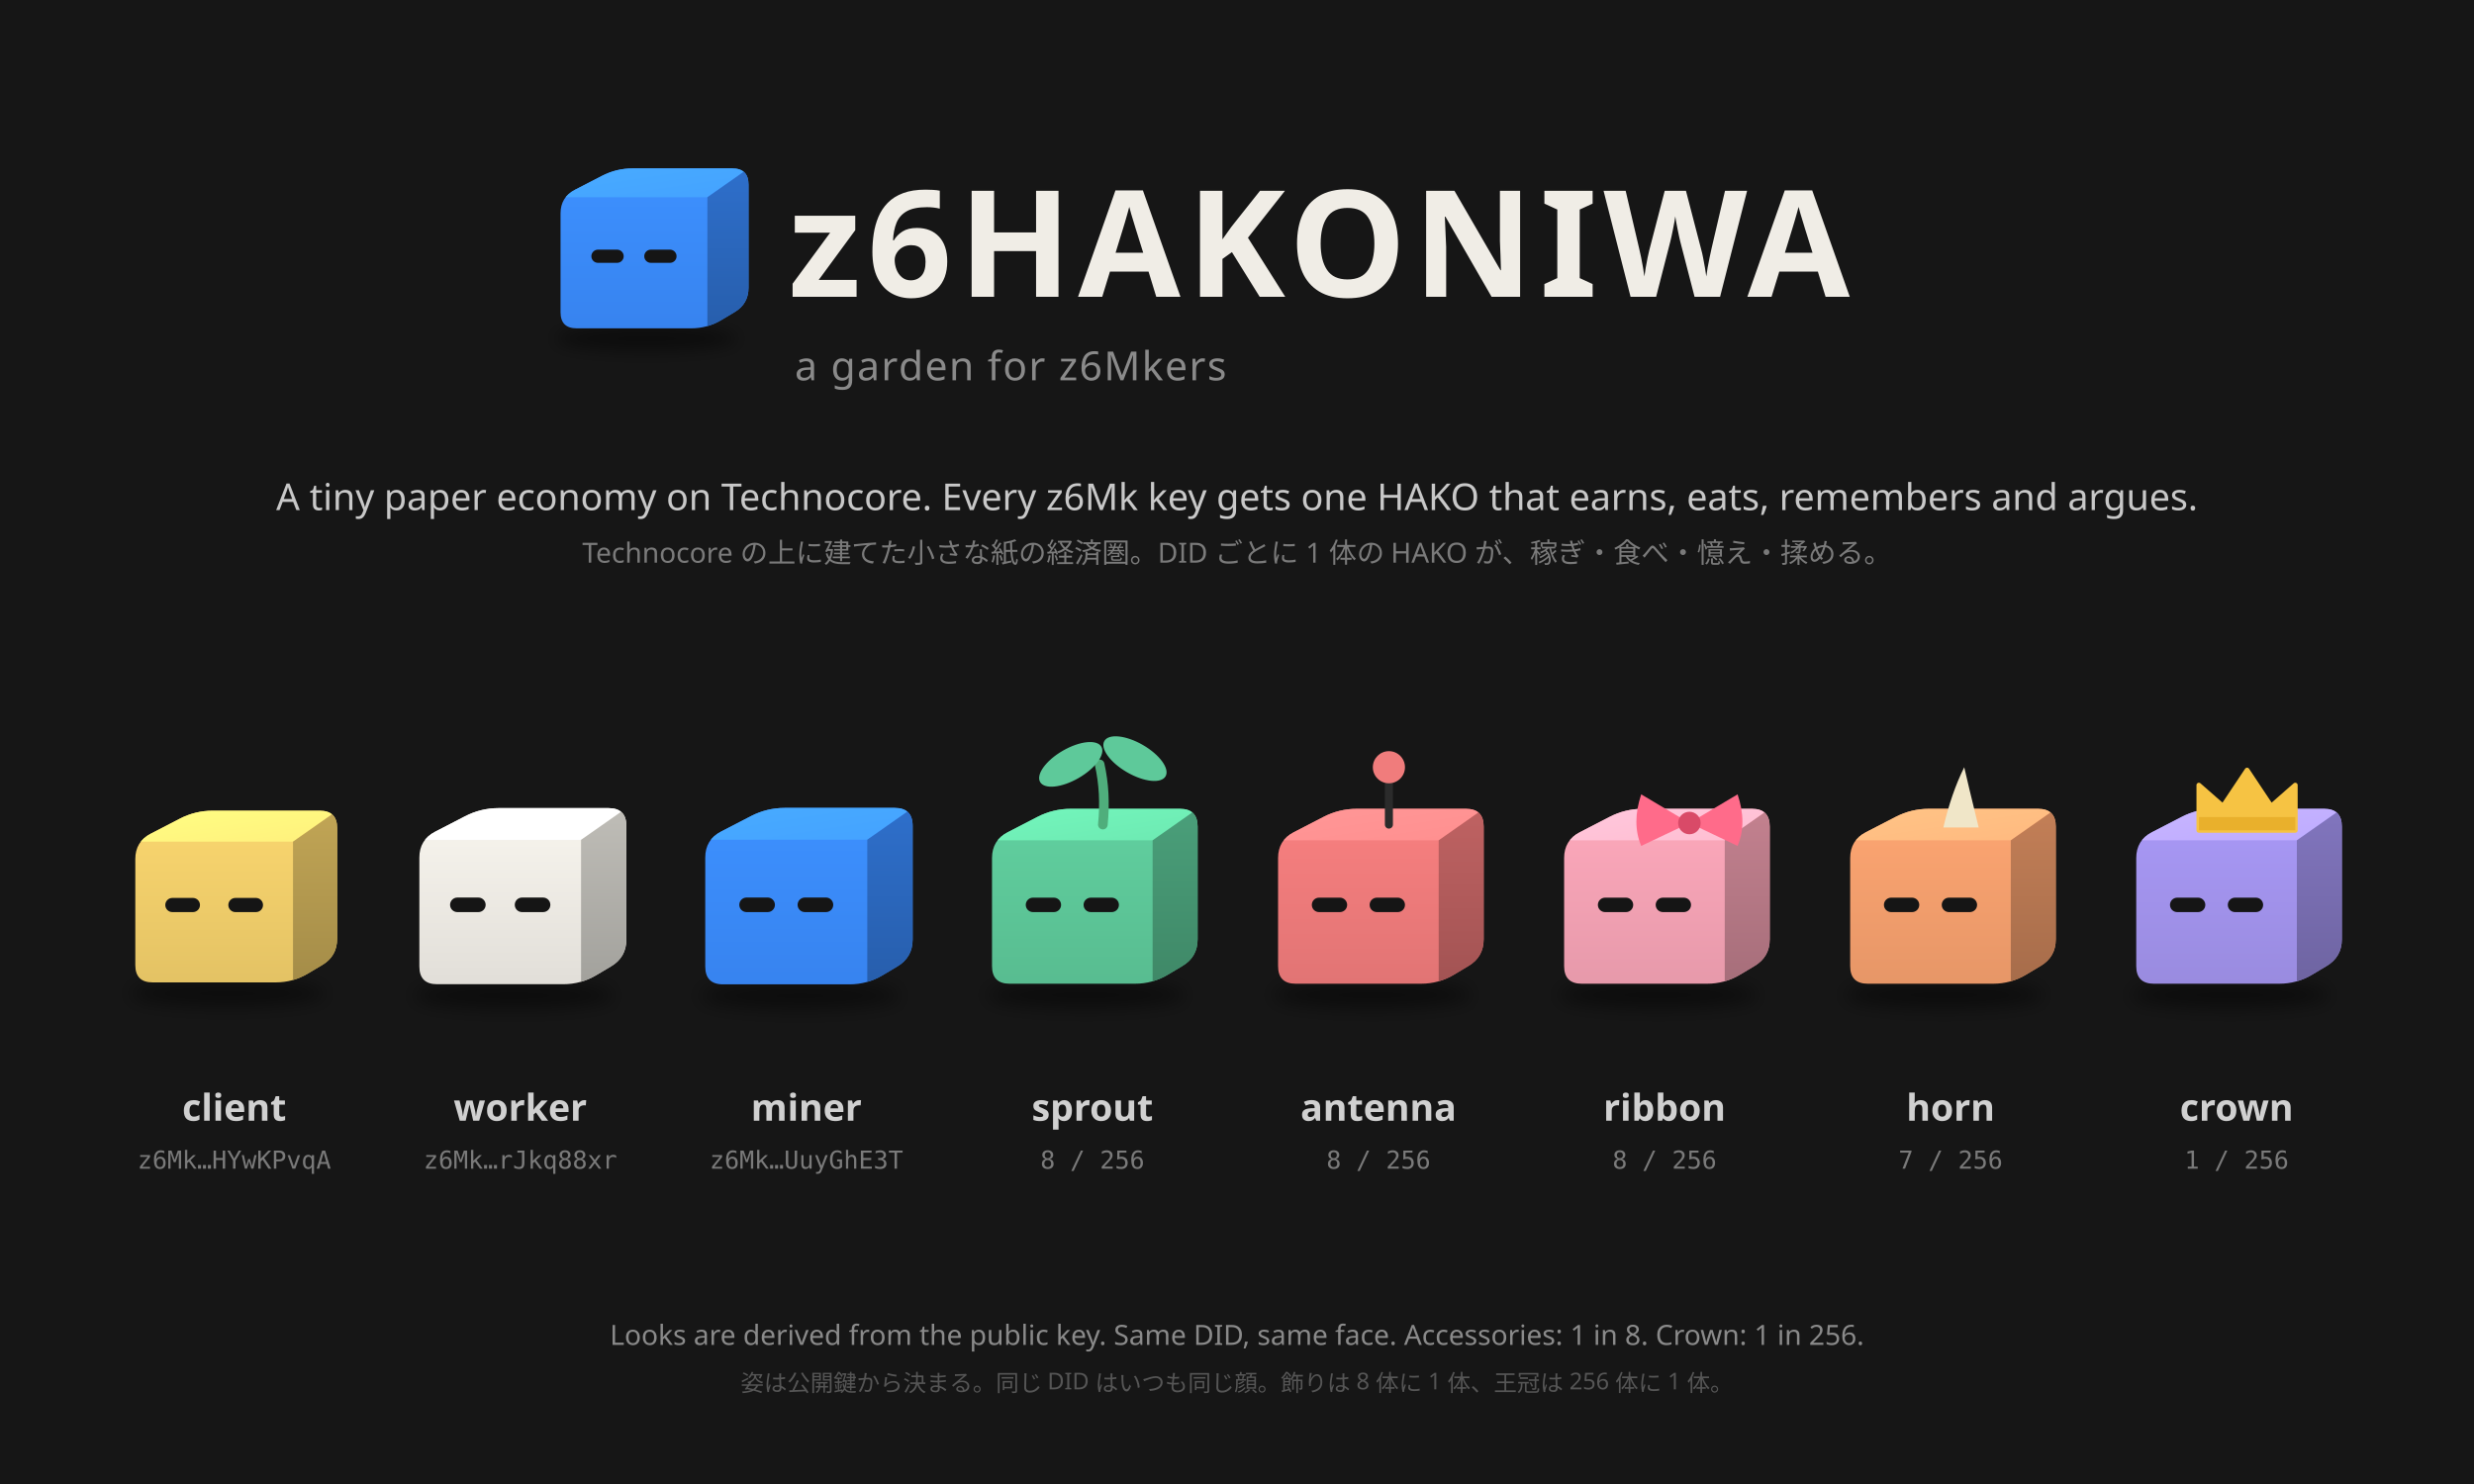
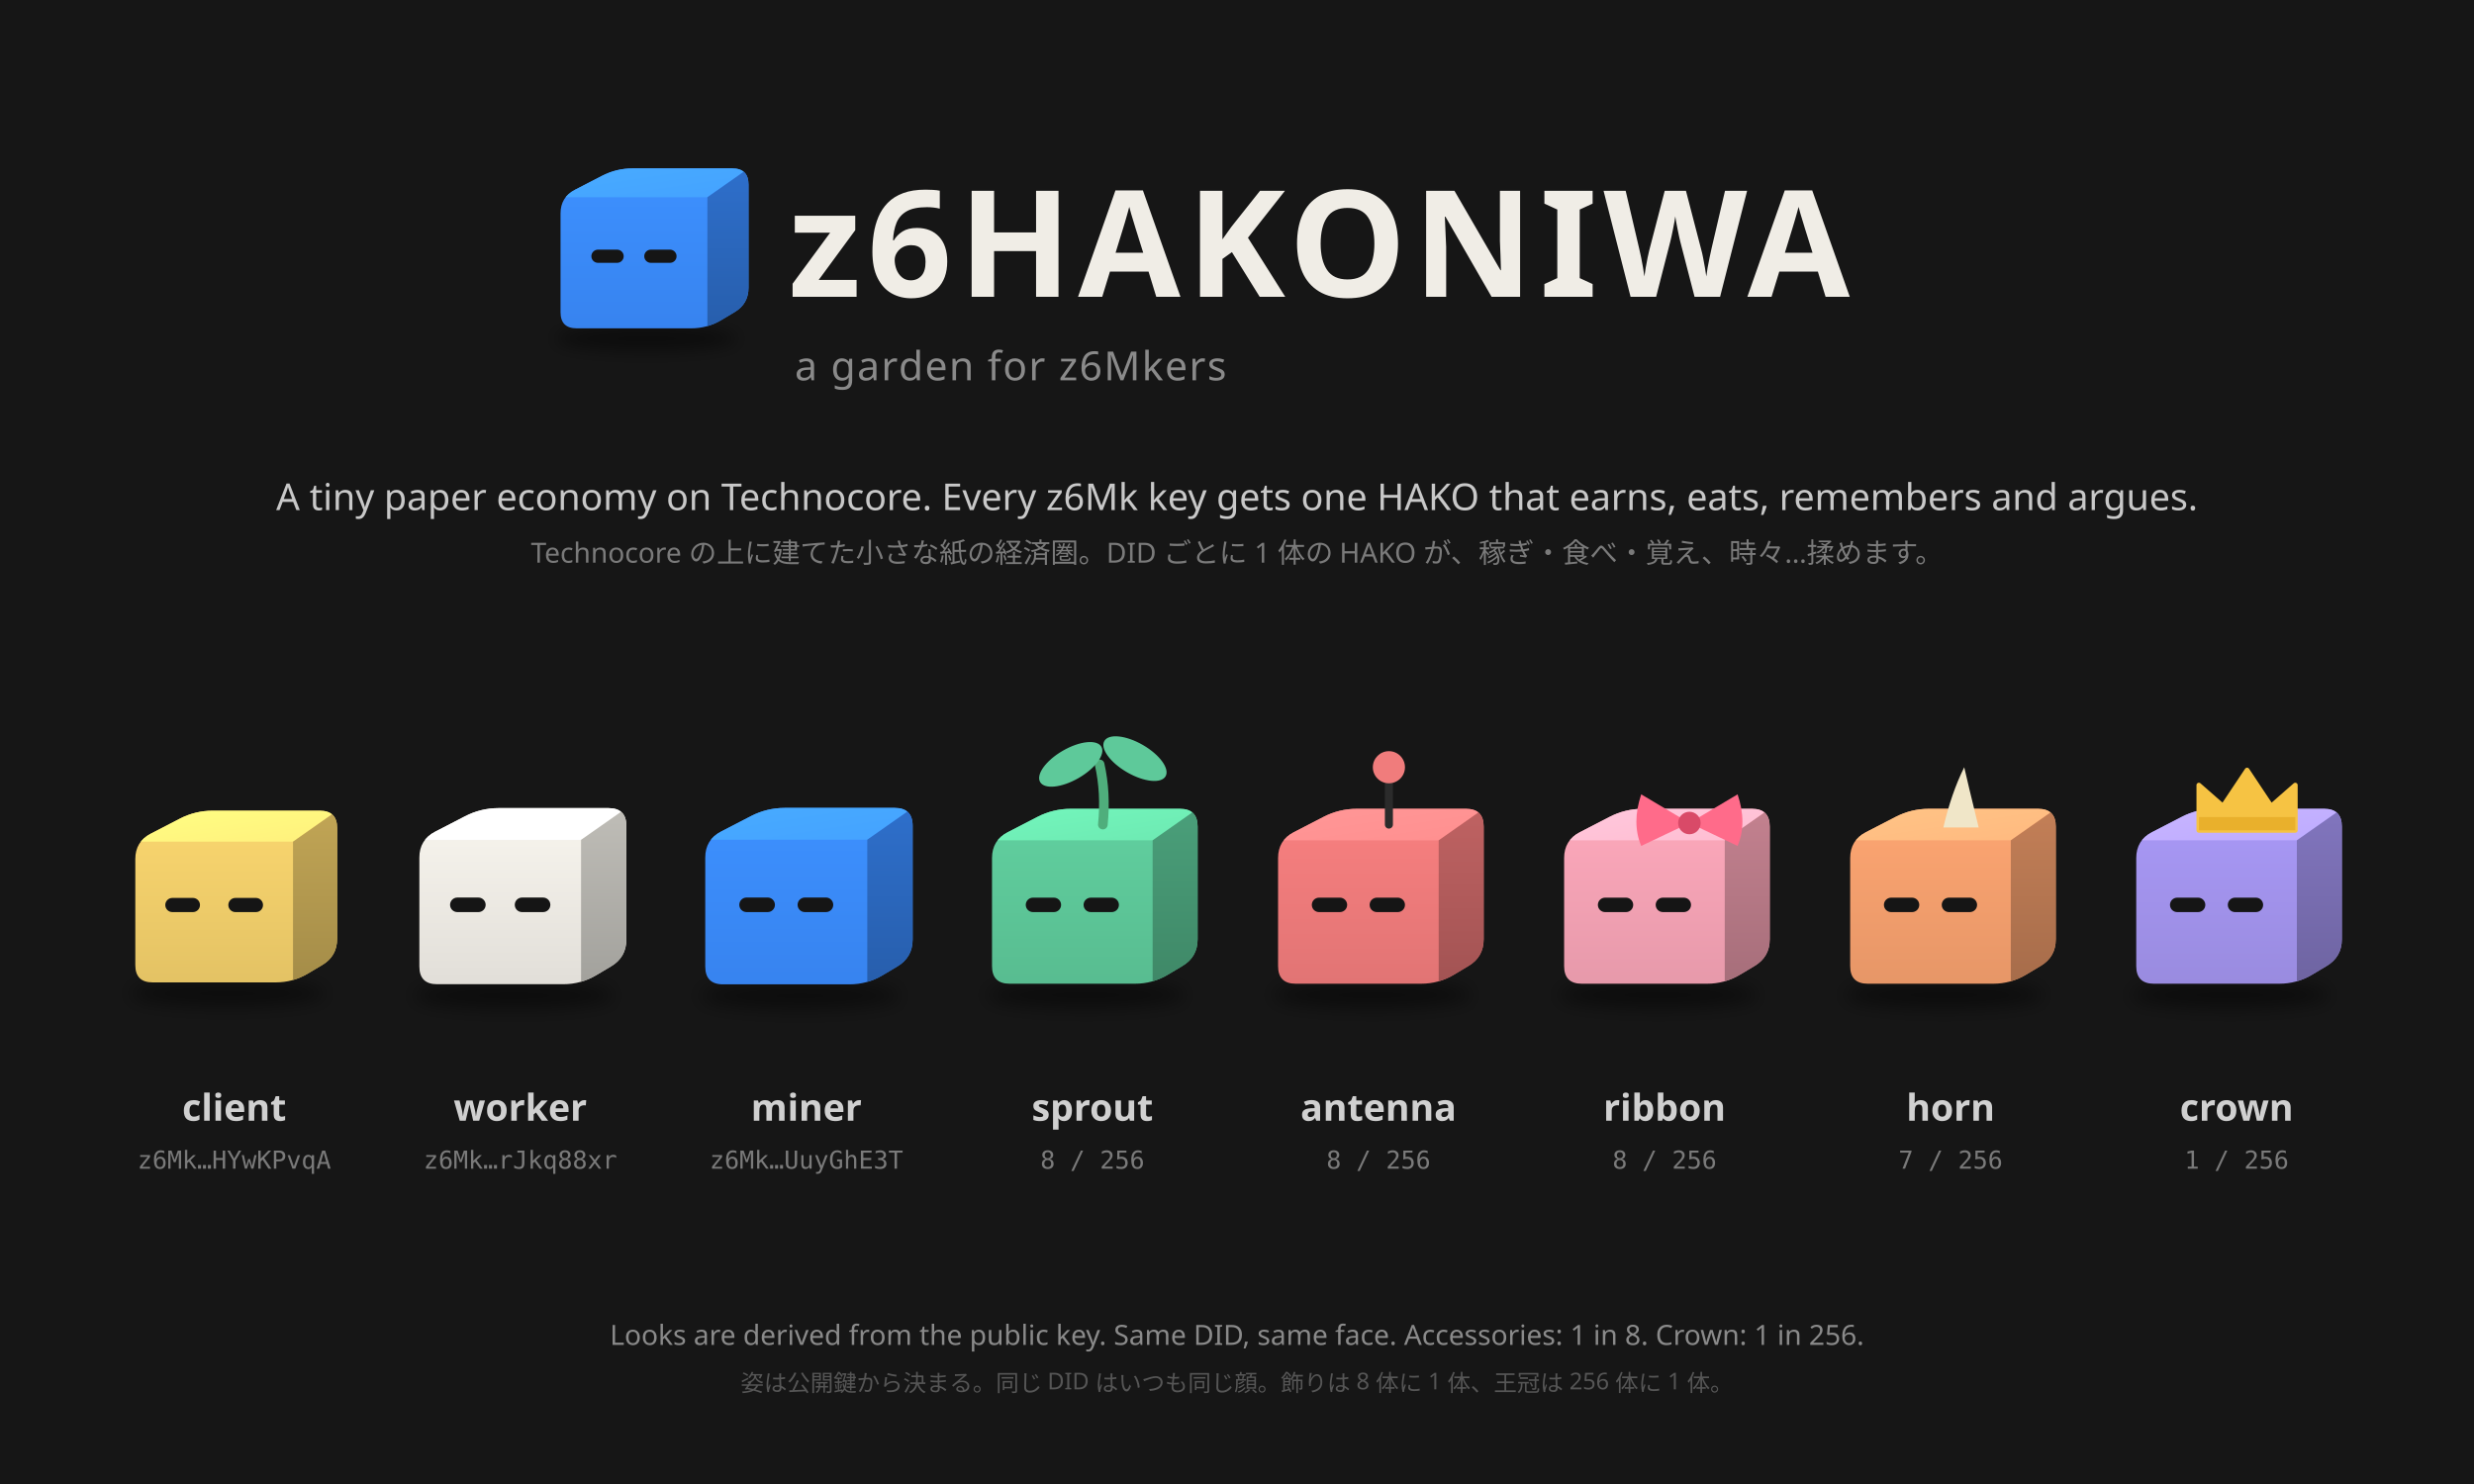
<svg xmlns="http://www.w3.org/2000/svg" viewBox="0 0 1600 960" width="1600" height="960">
  <rect width="1600" height="960" fill="#161616" />
  <defs>
    <filter id="sh1" x="-30%" y="-80%" width="160%" height="260%">
      <feGaussianBlur stdDeviation="3.18" />
    </filter>
    <clipPath id="clip2">
      <path d="M-23.15,26.50 Q-29.68,26.50 -29.68,19.97 L-29.68,-19.97 Q-29.68,-26.50 -23.88,-29.50 L-12.92,-35.16 Q-7.12,-38.16 -0.59,-38.16 L39.77,-38.16 Q46.30,-38.16 46.30,-31.63 L46.30,10.06 Q46.30,16.59 40.69,19.93 L35.29,23.16 Q29.68,26.50 23.15,26.50 Z" />
    </clipPath>
    <linearGradient id="gt3" x1="0" y1="0" x2="1" y2="1">
      <stop offset="0" stop-color="#48abff" />
      <stop offset="1" stop-color="#44a2ff" />
    </linearGradient>
    <linearGradient id="gs4" x1="0" y1="0" x2="0" y2="1">
      <stop offset="0" stop-color="#2e6fcb" />
      <stop offset="1" stop-color="#275eac" />
    </linearGradient>
    <linearGradient id="gf5" x1="0" y1="0" x2="0" y2="1">
      <stop offset="0" stop-color="#3d91ff" />
      <stop offset="1" stop-color="#3783ef" />
    </linearGradient>
    <filter id="sh6" x="-30%" y="-80%" width="160%" height="260%">
      <feGaussianBlur stdDeviation="3.12" />
    </filter>
    <clipPath id="clip7">
      <path d="M-22.73,26.01 Q-29.14,26.01 -29.14,19.60 L-29.14,-19.60 Q-29.14,-26.01 -23.44,-28.96 L-12.69,-34.52 Q-6.99,-37.46 -0.58,-37.46 L39.04,-37.46 Q45.45,-37.46 45.45,-31.05 L45.45,9.88 Q45.45,16.29 39.95,19.57 L34.64,22.73 Q29.14,26.01 22.73,26.01 Z" />
    </clipPath>
    <linearGradient id="gt8" x1="0" y1="0" x2="1" y2="1">
      <stop offset="0" stop-color="#fffe83" />
      <stop offset="1" stop-color="#fff07c" />
    </linearGradient>
    <linearGradient id="gs9" x1="0" y1="0" x2="0" y2="1">
      <stop offset="0" stop-color="#c1a555" />
      <stop offset="1" stop-color="#a48c48" />
    </linearGradient>
    <linearGradient id="gf10" x1="0" y1="0" x2="0" y2="1">
      <stop offset="0" stop-color="#fbd76f" />
      <stop offset="1" stop-color="#e3c264" />
    </linearGradient>
    <filter id="sh11" x="-30%" y="-80%" width="160%" height="260%">
      <feGaussianBlur stdDeviation="3.20" />
    </filter>
    <clipPath id="clip12">
      <path d="M-23.31,26.68 Q-29.88,26.68 -29.88,20.11 L-29.88,-20.11 Q-29.88,-26.68 -24.04,-29.70 L-13.01,-35.40 Q-7.17,-38.42 -0.60,-38.42 L40.04,-38.42 Q46.62,-38.42 46.62,-31.85 L46.62,10.13 Q46.62,16.70 40.97,20.07 L35.53,23.31 Q29.88,26.68 23.31,26.68 Z" />
    </clipPath>
    <linearGradient id="gt13" x1="0" y1="0" x2="1" y2="1">
      <stop offset="0" stop-color="#ffffff" />
      <stop offset="1" stop-color="#ffffff" />
    </linearGradient>
    <linearGradient id="gs14" x1="0" y1="0" x2="0" y2="1">
      <stop offset="0" stop-color="#bfbdb7" />
      <stop offset="1" stop-color="#a2a19c" />
    </linearGradient>
    <linearGradient id="gf15" x1="0" y1="0" x2="0" y2="1">
      <stop offset="0" stop-color="#f9f6ef" />
      <stop offset="1" stop-color="#e1ded8" />
    </linearGradient>
    <filter id="sh16" x="-30%" y="-80%" width="160%" height="260%">
      <feGaussianBlur stdDeviation="3.21" />
    </filter>
    <clipPath id="clip17">
      <path d="M-23.35,26.73 Q-29.94,26.73 -29.94,20.14 L-29.94,-20.14 Q-29.94,-26.73 -24.09,-29.75 L-13.04,-35.47 Q-7.18,-38.49 -0.60,-38.49 L40.11,-38.49 Q46.70,-38.49 46.70,-31.90 L46.70,10.15 Q46.70,16.73 41.04,20.11 L35.59,23.36 Q29.94,26.73 23.35,26.73 Z" />
    </clipPath>
    <linearGradient id="gt18" x1="0" y1="0" x2="1" y2="1">
      <stop offset="0" stop-color="#48abff" />
      <stop offset="1" stop-color="#44a2ff" />
    </linearGradient>
    <linearGradient id="gs19" x1="0" y1="0" x2="0" y2="1">
      <stop offset="0" stop-color="#2e6fcb" />
      <stop offset="1" stop-color="#275eac" />
    </linearGradient>
    <linearGradient id="gf20" x1="0" y1="0" x2="0" y2="1">
      <stop offset="0" stop-color="#3d91ff" />
      <stop offset="1" stop-color="#3783ef" />
    </linearGradient>
    <filter id="sh21" x="-30%" y="-80%" width="160%" height="260%">
      <feGaussianBlur stdDeviation="3.18" />
    </filter>
    <clipPath id="clip22">
      <path d="M-23.15,26.50 Q-29.68,26.50 -29.68,19.97 L-29.68,-19.97 Q-29.68,-26.50 -23.88,-29.50 L-12.92,-35.16 Q-7.12,-38.16 -0.59,-38.16 L39.77,-38.16 Q46.30,-38.16 46.30,-31.63 L46.30,10.06 Q46.30,16.59 40.69,19.93 L35.29,23.16 Q29.68,26.50 23.15,26.50 Z" />
    </clipPath>
    <linearGradient id="gt23" x1="0" y1="0" x2="1" y2="1">
      <stop offset="0" stop-color="#73f6bc" />
      <stop offset="1" stop-color="#6de9b2" />
    </linearGradient>
    <linearGradient id="gs24" x1="0" y1="0" x2="0" y2="1">
      <stop offset="0" stop-color="#4a9f7a" />
      <stop offset="1" stop-color="#3f8867" />
    </linearGradient>
    <linearGradient id="gf25" x1="0" y1="0" x2="0" y2="1">
      <stop offset="0" stop-color="#61d1a0" />
      <stop offset="1" stop-color="#58bc90" />
    </linearGradient>
    <filter id="sh26" x="-30%" y="-80%" width="160%" height="260%">
      <feGaussianBlur stdDeviation="3.18" />
    </filter>
    <clipPath id="clip27">
      <path d="M-23.15,26.50 Q-29.68,26.50 -29.68,19.97 L-29.68,-19.97 Q-29.68,-26.50 -23.88,-29.50 L-12.92,-35.16 Q-7.12,-38.16 -0.59,-38.16 L39.77,-38.16 Q46.30,-38.16 46.30,-31.63 L46.30,10.06 Q46.30,16.59 40.69,19.93 L35.29,23.16 Q29.68,26.50 23.15,26.50 Z" />
    </clipPath>
    <linearGradient id="gt28" x1="0" y1="0" x2="1" y2="1">
      <stop offset="0" stop-color="#ff9797" />
      <stop offset="1" stop-color="#ff8f8f" />
    </linearGradient>
    <linearGradient id="gs29" x1="0" y1="0" x2="0" y2="1">
      <stop offset="0" stop-color="#bf6262" />
      <stop offset="1" stop-color="#a25353" />
    </linearGradient>
    <linearGradient id="gf30" x1="0" y1="0" x2="0" y2="1">
      <stop offset="0" stop-color="#f98080" />
      <stop offset="1" stop-color="#e17474" />
    </linearGradient>
    <filter id="sh31" x="-30%" y="-80%" width="160%" height="260%">
      <feGaussianBlur stdDeviation="3.18" />
    </filter>
    <clipPath id="clip32">
      <path d="M-23.15,26.50 Q-29.68,26.50 -29.68,19.97 L-29.68,-19.97 Q-29.68,-26.50 -23.88,-29.50 L-12.92,-35.16 Q-7.12,-38.16 -0.59,-38.16 L39.77,-38.16 Q46.30,-38.16 46.30,-31.63 L46.30,10.06 Q46.30,16.59 40.69,19.93 L35.29,23.16 Q29.68,26.50 23.15,26.50 Z" />
    </clipPath>
    <linearGradient id="gt33" x1="0" y1="0" x2="1" y2="1">
      <stop offset="0" stop-color="#ffc8dd" />
      <stop offset="1" stop-color="#ffbdd1" />
    </linearGradient>
    <linearGradient id="gs34" x1="0" y1="0" x2="0" y2="1">
      <stop offset="0" stop-color="#c3818f" />
      <stop offset="1" stop-color="#a66e7a" />
    </linearGradient>
    <linearGradient id="gf35" x1="0" y1="0" x2="0" y2="1">
      <stop offset="0" stop-color="#fea9bc" />
      <stop offset="1" stop-color="#e699aa" />
    </linearGradient>
    <filter id="sh36" x="-30%" y="-80%" width="160%" height="260%">
      <feGaussianBlur stdDeviation="3.18" />
    </filter>
    <clipPath id="clip37">
      <path d="M-23.15,26.50 Q-29.68,26.50 -29.68,19.97 L-29.68,-19.97 Q-29.68,-26.50 -23.88,-29.50 L-12.92,-35.16 Q-7.12,-38.16 -0.59,-38.16 L39.77,-38.16 Q46.30,-38.16 46.30,-31.63 L46.30,10.06 Q46.30,16.59 40.69,19.93 L35.29,23.16 Q29.68,26.50 23.15,26.50 Z" />
    </clipPath>
    <linearGradient id="gt38" x1="0" y1="0" x2="1" y2="1">
      <stop offset="0" stop-color="#ffc486" />
      <stop offset="1" stop-color="#ffb97f" />
    </linearGradient>
    <linearGradient id="gs39" x1="0" y1="0" x2="0" y2="1">
      <stop offset="0" stop-color="#c37f57" />
      <stop offset="1" stop-color="#a66c4a" />
    </linearGradient>
    <linearGradient id="gf40" x1="0" y1="0" x2="0" y2="1">
      <stop offset="0" stop-color="#fea672" />
      <stop offset="1" stop-color="#e69667" />
    </linearGradient>
    <filter id="sh41" x="-30%" y="-80%" width="160%" height="260%">
      <feGaussianBlur stdDeviation="3.18" />
    </filter>
    <clipPath id="clip42">
      <path d="M-23.15,26.50 Q-29.68,26.50 -29.68,19.97 L-29.68,-19.97 Q-29.68,-26.50 -23.88,-29.50 L-12.92,-35.16 Q-7.12,-38.16 -0.59,-38.16 L39.77,-38.16 Q46.30,-38.16 46.30,-31.63 L46.30,10.06 Q46.30,16.59 40.69,19.93 L35.29,23.16 Q29.68,26.50 23.15,26.50 Z" />
    </clipPath>
    <linearGradient id="gt43" x1="0" y1="0" x2="1" y2="1">
      <stop offset="0" stop-color="#c8b5ff" />
      <stop offset="1" stop-color="#bdabff" />
    </linearGradient>
    <linearGradient id="gs44" x1="0" y1="0" x2="0" y2="1">
      <stop offset="0" stop-color="#8175be" />
      <stop offset="1" stop-color="#6e64a1" />
    </linearGradient>
    <linearGradient id="gf45" x1="0" y1="0" x2="0" y2="1">
      <stop offset="0" stop-color="#a999f7" />
      <stop offset="1" stop-color="#998bdf" />
    </linearGradient>
  </defs>
  <g transform="translate(410.0,170) scale(1.6)">
    <ellipse cx="4.99" cy="30.74" rx="36.80" ry="4.77" fill="#000" opacity="0.45" filter="url(#sh1)" />
    <g transform="translate(0.00,0.00)">
      <g clip-path="url(#clip2)">
        <rect x="-30.68" y="-39.16" width="77.981" height="66.66" fill="url(#gf5)" />
        <polygon points="-29.68,-26.50 29.68,-26.50 46.30,-38.16 -7.12,-38.16" fill="url(#gt3)" />
        <polygon points="29.68,-26.50 46.30,-38.16 46.30,16.59 29.68,26.50" fill="url(#gs4)" />
      </g>
      <rect x="-17.21" y="-5.32" width="13.06" height="5.34" rx="2.67" fill="#151515" />
      <rect x="4.16" y="-5.32" width="13.06" height="5.34" rx="2.67" fill="#151515" />
    </g>
  </g>
  <text x="510.0" y="192" font-size="96" font-weight="900" font-family="sans-serif" fill="#f0ede6" letter-spacing="4">z6HAKONIWA</text>
  <text x="514.0" y="246" font-size="26" font-family="sans-serif" fill="#8a8a8a" letter-spacing="1">a garden for z6Mkers</text>
  <text x="800.0" y="330" font-size="24" font-family="sans-serif" text-anchor="middle" fill="#c8c8c8">A tiny paper economy on Technocore. Every z6Mk key gets one HAKO that earns, eats, remembers and argues.</text>
-   <text x="800.0" y="364" font-size="18" font-family="sans-serif" text-anchor="middle" fill="#7a7a7a">Technocore の上に建てた小さな紙の経済圏。DID ごとに 1 体の HAKO が、稼ぎ・食べ・憶え・揉める。</text>
+   <text x="800.0" y="364" font-size="18" font-family="sans-serif" text-anchor="middle" fill="#7a7a7a">Technocore の上に建てた小さな紙の経済圏。DID ごとに 1 体の HAKO が、稼ぎ・食べ・覚え、時々…揉めます。</text>
  <g transform="translate(138.5,590) scale(1.75)">
    <ellipse cx="4.89" cy="30.18" rx="36.13" ry="4.68" fill="#000" opacity="0.45" filter="url(#sh6)" />
    <g transform="translate(0.00,0.00)">
      <g clip-path="url(#clip7)">
        <rect x="-30.137" y="-38.462" width="76.59" height="65.477" fill="url(#gf10)" />
        <polygon points="-29.14,-26.01 29.14,-26.01 45.45,-37.46 -6.99,-37.46" fill="url(#gt8)" />
        <polygon points="29.14,-26.01 45.45,-37.46 45.45,16.29 29.14,26.01" fill="url(#gs9)" />
      </g>
      <rect x="-18.06" y="-5.22" width="12.82" height="5.24" rx="2.62" fill="#151515" />
      <rect x="5.24" y="-5.22" width="12.82" height="5.24" rx="2.62" fill="#151515" />
    </g>
  </g>
  <text x="151.5" y="725" font-size="24" font-family="sans-serif" font-weight="bold" text-anchor="middle" fill="#d0d0d0">client</text>
  <text x="151.5" y="756" font-size="16" font-family="monospace" text-anchor="middle" fill="#7a7a7a">z6Mk…HYwKPvqA</text>
  <g transform="translate(323.5,590) scale(1.75)">
    <ellipse cx="5.02" cy="30.95" rx="37.05" ry="4.80" fill="#000" opacity="0.45" filter="url(#sh11)" />
    <g transform="translate(0.00,0.00)">
      <g clip-path="url(#clip12)">
        <rect x="-30.882" y="-39.42" width="78.498" height="67.101" fill="url(#gf15)" />
        <polygon points="-29.88,-26.68 29.88,-26.68 46.62,-38.42 -7.17,-38.42" fill="url(#gt13)" />
        <polygon points="29.88,-26.68 46.62,-38.42 46.62,16.70 29.88,26.68" fill="url(#gs14)" />
      </g>
      <rect x="-18.53" y="-5.36" width="13.15" height="5.38" rx="2.69" fill="#151515" />
      <rect x="5.38" y="-5.36" width="13.15" height="5.38" rx="2.69" fill="#151515" />
    </g>
  </g>
  <text x="336.5" y="725" font-size="24" font-family="sans-serif" font-weight="bold" text-anchor="middle" fill="#d0d0d0">worker</text>
  <text x="336.5" y="756" font-size="16" font-family="monospace" text-anchor="middle" fill="#7a7a7a">z6Mk…rJkq88xr</text>
  <g transform="translate(508.5,590) scale(1.75)">
    <ellipse cx="5.03" cy="31.01" rx="37.12" ry="4.81" fill="#000" opacity="0.45" filter="url(#sh16)" />
    <g transform="translate(0.00,0.00)">
      <g clip-path="url(#clip17)">
        <rect x="-30.936" y="-39.49" width="78.637" height="67.219" fill="url(#gf20)" />
        <polygon points="-29.94,-26.73 29.94,-26.73 46.70,-38.49 -7.18,-38.49" fill="url(#gt18)" />
        <polygon points="29.94,-26.73 46.70,-38.49 46.70,16.73 29.94,26.73" fill="url(#gs19)" />
      </g>
      <rect x="-17.36" y="-5.37" width="13.17" height="5.39" rx="2.69" fill="#151515" />
      <rect x="4.19" y="-5.37" width="13.17" height="5.39" rx="2.69" fill="#151515" />
    </g>
  </g>
  <text x="521.5" y="725" font-size="24" font-family="sans-serif" font-weight="bold" text-anchor="middle" fill="#d0d0d0">miner</text>
  <text x="521.5" y="756" font-size="16" font-family="monospace" text-anchor="middle" fill="#7a7a7a">z6Mk…UuyGhE3T</text>
  <g transform="translate(693.5,590) scale(1.75)">
    <ellipse cx="4.99" cy="30.74" rx="36.80" ry="4.77" fill="#000" opacity="0.45" filter="url(#sh21)" />
    <g transform="translate(0.00,0.00)">
      <g clip-path="url(#clip22)">
        <rect x="-30.68" y="-39.16" width="77.981" height="66.66" fill="url(#gf25)" />
        <polygon points="-29.68,-26.50 29.68,-26.50 46.30,-38.16 -7.12,-38.16" fill="url(#gt23)" />
        <polygon points="29.68,-26.50 46.30,-38.16 46.30,16.59 29.68,26.50" fill="url(#gs24)" />
      </g>
      <rect x="-17.21" y="-5.32" width="13.06" height="5.34" rx="2.67" fill="#151515" />
      <rect x="4.16" y="-5.32" width="13.06" height="5.34" rx="2.67" fill="#151515" />
      <path d="M11.28,-32.33 q1.19,-11.66 -1.19,-22.26" stroke="#4fae7c" stroke-width="3.56" fill="none" stroke-linecap="round" />
      <ellipse cx="-0.59" cy="-54.59" rx="13.06" ry="5.83" fill="#5ec99a" transform="rotate(-30 -0.59 -54.59)" />
      <ellipse cx="23.15" cy="-56.71" rx="13.06" ry="5.83" fill="#5ec99a" transform="rotate(30 23.15 -56.71)" />
    </g>
  </g>
  <text x="706.5" y="725" font-size="24" font-family="sans-serif" font-weight="bold" text-anchor="middle" fill="#d0d0d0">sprout</text>
  <text x="706.5" y="756" font-size="16" font-family="monospace" text-anchor="middle" fill="#7a7a7a">8 / 256</text>
  <g transform="translate(878.5,590) scale(1.75)">
    <ellipse cx="4.99" cy="30.74" rx="36.80" ry="4.77" fill="#000" opacity="0.45" filter="url(#sh26)" />
    <g transform="translate(0.00,0.00)">
      <g clip-path="url(#clip27)">
        <rect x="-30.68" y="-39.16" width="77.981" height="66.66" fill="url(#gf30)" />
        <polygon points="-29.68,-26.50 29.68,-26.50 46.30,-38.16 -7.12,-38.16" fill="url(#gt28)" />
        <polygon points="29.68,-26.50 46.30,-38.16 46.30,16.59 29.68,26.50" fill="url(#gs29)" />
      </g>
      <rect x="-17.21" y="-5.32" width="13.06" height="5.34" rx="2.67" fill="#151515" />
      <rect x="4.16" y="-5.32" width="13.06" height="5.34" rx="2.67" fill="#151515" />
      <path d="M11.28,-32.33 v-18.02" stroke="#2b2b2b" stroke-width="2.97" stroke-linecap="round" />
      <circle cx="11.28" cy="-53.53" r="5.94" fill="#f07c7c" />
    </g>
  </g>
  <text x="891.5" y="725" font-size="24" font-family="sans-serif" font-weight="bold" text-anchor="middle" fill="#d0d0d0">antenna</text>
  <text x="891.5" y="756" font-size="16" font-family="monospace" text-anchor="middle" fill="#7a7a7a">8 / 256</text>
  <g transform="translate(1063.5,590) scale(1.75)">
    <ellipse cx="4.99" cy="30.74" rx="36.80" ry="4.77" fill="#000" opacity="0.45" filter="url(#sh31)" />
    <g transform="translate(0.00,0.00)">
      <g clip-path="url(#clip32)">
        <rect x="-30.68" y="-39.16" width="77.981" height="66.66" fill="url(#gf35)" />
        <polygon points="-29.68,-26.50 29.68,-26.50 46.30,-38.16 -7.12,-38.16" fill="url(#gt33)" />
        <polygon points="29.68,-26.50 46.30,-38.16 46.30,16.59 29.68,26.50" fill="url(#gs34)" />
      </g>
      <rect x="-17.21" y="-5.32" width="13.06" height="5.34" rx="2.67" fill="#151515" />
      <rect x="4.16" y="-5.32" width="13.06" height="5.34" rx="2.67" fill="#151515" />
      <path d="M16.62,-32.91 L-1.19,-43.51 Q-4.75,-32.91 -1.19,-24.43 Z" fill="#ff6b8a" />
      <path d="M16.62,-32.91 L34.43,-43.51 Q37.99,-32.91 34.43,-24.43 Z" fill="#ff6b8a" />
      <circle cx="16.62" cy="-32.91" r="4.16" fill="#d94a68" />
    </g>
  </g>
  <text x="1076.5" y="725" font-size="24" font-family="sans-serif" font-weight="bold" text-anchor="middle" fill="#d0d0d0">ribbon</text>
  <text x="1076.5" y="756" font-size="16" font-family="monospace" text-anchor="middle" fill="#7a7a7a">8 / 256</text>
  <g transform="translate(1248.5,590) scale(1.75)">
    <ellipse cx="4.99" cy="30.74" rx="36.80" ry="4.77" fill="#000" opacity="0.45" filter="url(#sh36)" />
    <g transform="translate(0.00,0.00)">
      <g clip-path="url(#clip37)">
        <rect x="-30.68" y="-39.16" width="77.981" height="66.66" fill="url(#gf40)" />
        <polygon points="-29.68,-26.50 29.68,-26.50 46.30,-38.16 -7.12,-38.16" fill="url(#gt38)" />
        <polygon points="29.68,-26.50 46.30,-38.16 46.30,16.59 29.68,26.50" fill="url(#gs39)" />
      </g>
      <rect x="-17.21" y="-5.32" width="13.06" height="5.34" rx="2.67" fill="#151515" />
      <rect x="4.16" y="-5.32" width="13.06" height="5.34" rx="2.67" fill="#151515" />
      <path d="M4.75,-31.27 L17.81,-31.27 Q13.65,-48.23 12.47,-53.53 Q7.72,-43.99 4.75,-31.27 Z" fill="#f0e6c8" />
    </g>
  </g>
  <text x="1261.5" y="725" font-size="24" font-family="sans-serif" font-weight="bold" text-anchor="middle" fill="#d0d0d0">horn</text>
  <text x="1261.5" y="756" font-size="16" font-family="monospace" text-anchor="middle" fill="#7a7a7a">7 / 256</text>
  <g transform="translate(1433.5,590) scale(1.75)">
    <ellipse cx="4.99" cy="30.74" rx="36.80" ry="4.77" fill="#000" opacity="0.45" filter="url(#sh41)" />
    <g transform="translate(0.00,0.00)">
      <g clip-path="url(#clip42)">
        <rect x="-30.68" y="-39.16" width="77.981" height="66.66" fill="url(#gf45)" />
        <polygon points="-29.68,-26.50 29.68,-26.50 46.30,-38.16 -7.12,-38.16" fill="url(#gt43)" />
        <polygon points="29.68,-26.50 46.30,-38.16 46.30,16.59 29.68,26.50" fill="url(#gs44)" />
      </g>
      <rect x="-17.21" y="-5.32" width="13.06" height="5.34" rx="2.67" fill="#151515" />
      <rect x="4.16" y="-5.32" width="13.06" height="5.34" rx="2.67" fill="#151515" />
      <polygon points="-6.53,-30.21 -6.53,-46.91 2.37,-39.11 11.28,-52.47 20.18,-39.11 29.09,-46.91 29.09,-30.21" fill="#f6c343" stroke="#f6c343" stroke-width="1.78" stroke-linejoin="round" />
      <rect x="-6.53" y="-35.11" width="35.62" height="4.90" fill="#e9b02c" />
    </g>
  </g>
  <text x="1446.5" y="725" font-size="24" font-family="sans-serif" font-weight="bold" text-anchor="middle" fill="#d0d0d0">crown</text>
  <text x="1446.5" y="756" font-size="16" font-family="monospace" text-anchor="middle" fill="#7a7a7a">1 / 256</text>
  <text x="800.0" y="870" font-size="18" font-family="sans-serif" text-anchor="middle" fill="#8a8a8a">Looks are derived from the public key. Same DID, same face. Accessories: 1 in 8. Crown: 1 in 256.</text>
  <text x="800.0" y="900" font-size="15" font-family="sans-serif" text-anchor="middle" fill="#555">姿は公開鍵から決まる。同じ DID はいつも同じ顔。飾りは 8 体に 1 体、王冠は 256 体に 1 体。</text>
</svg>
